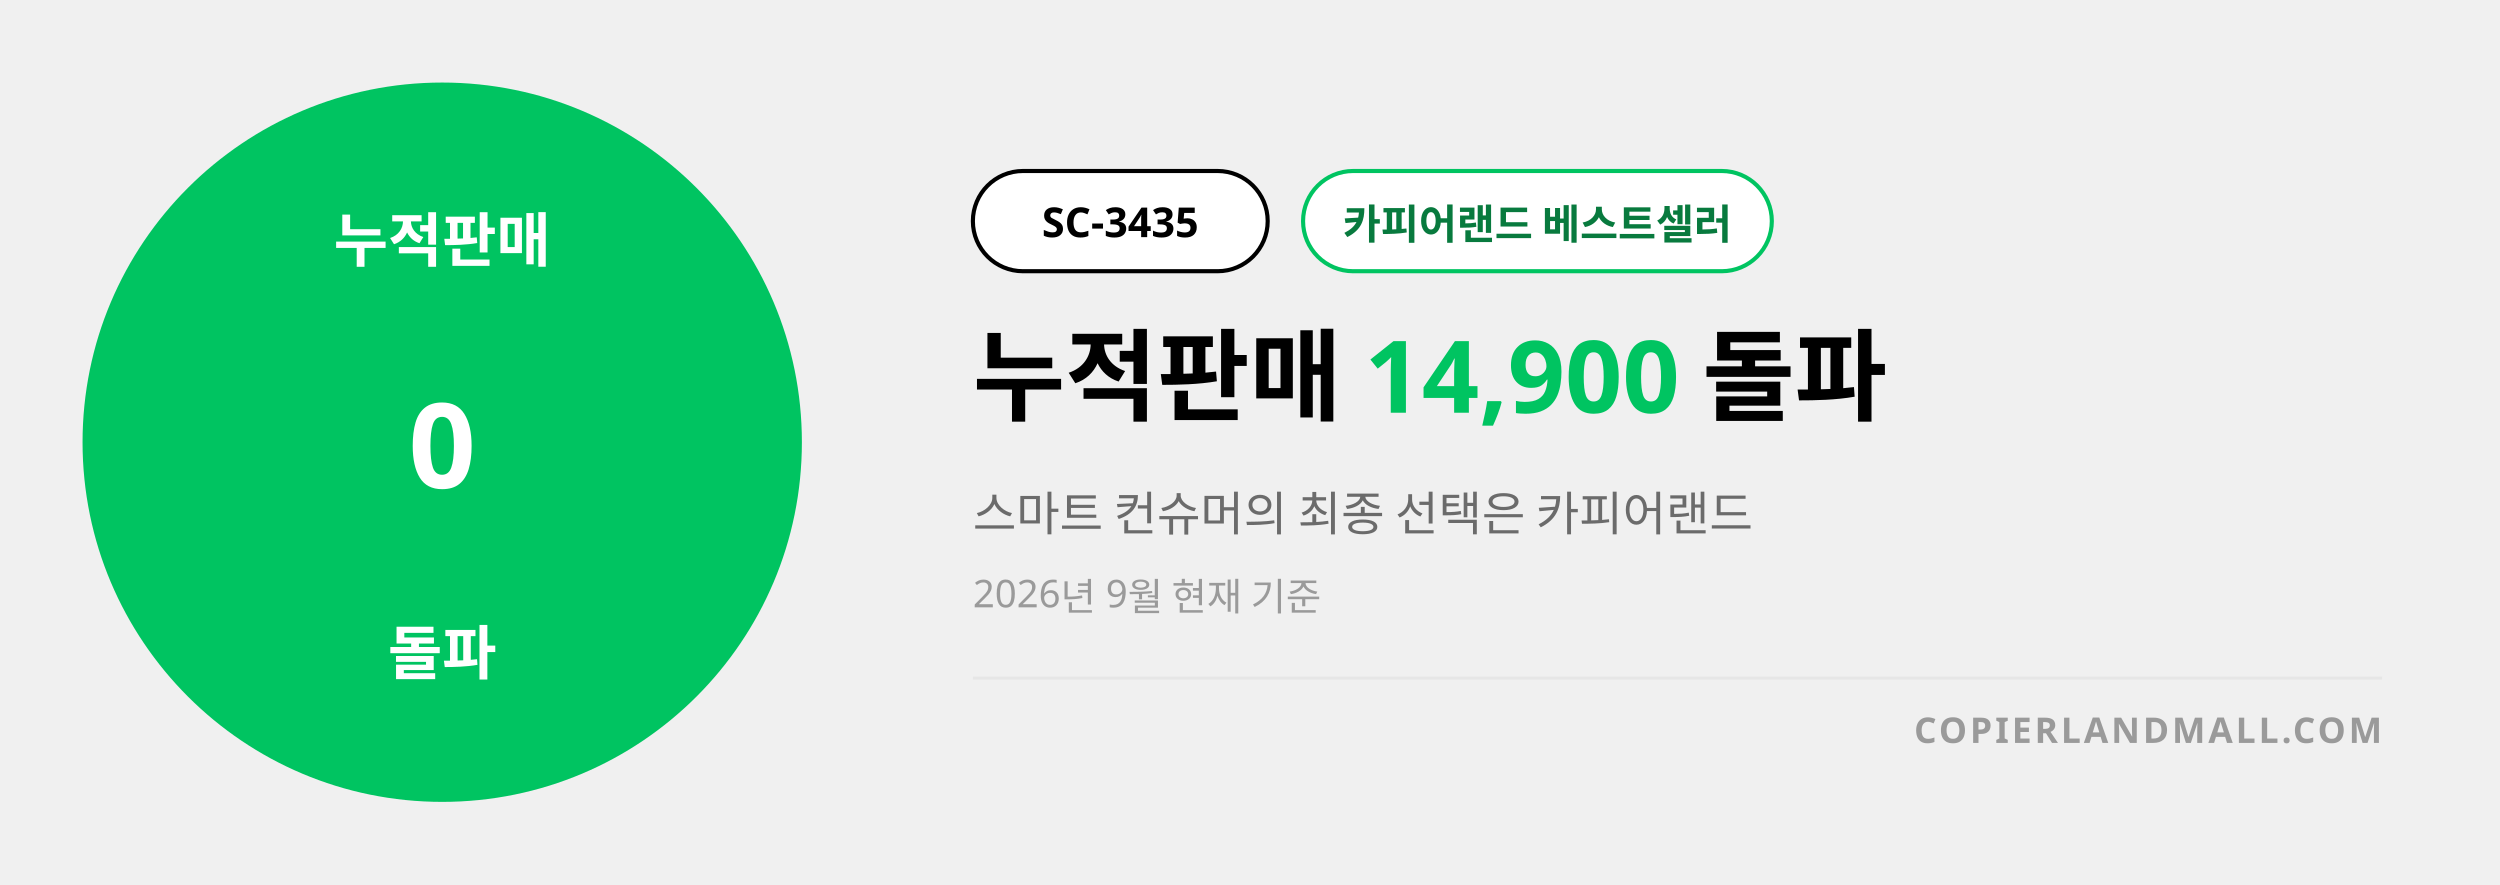
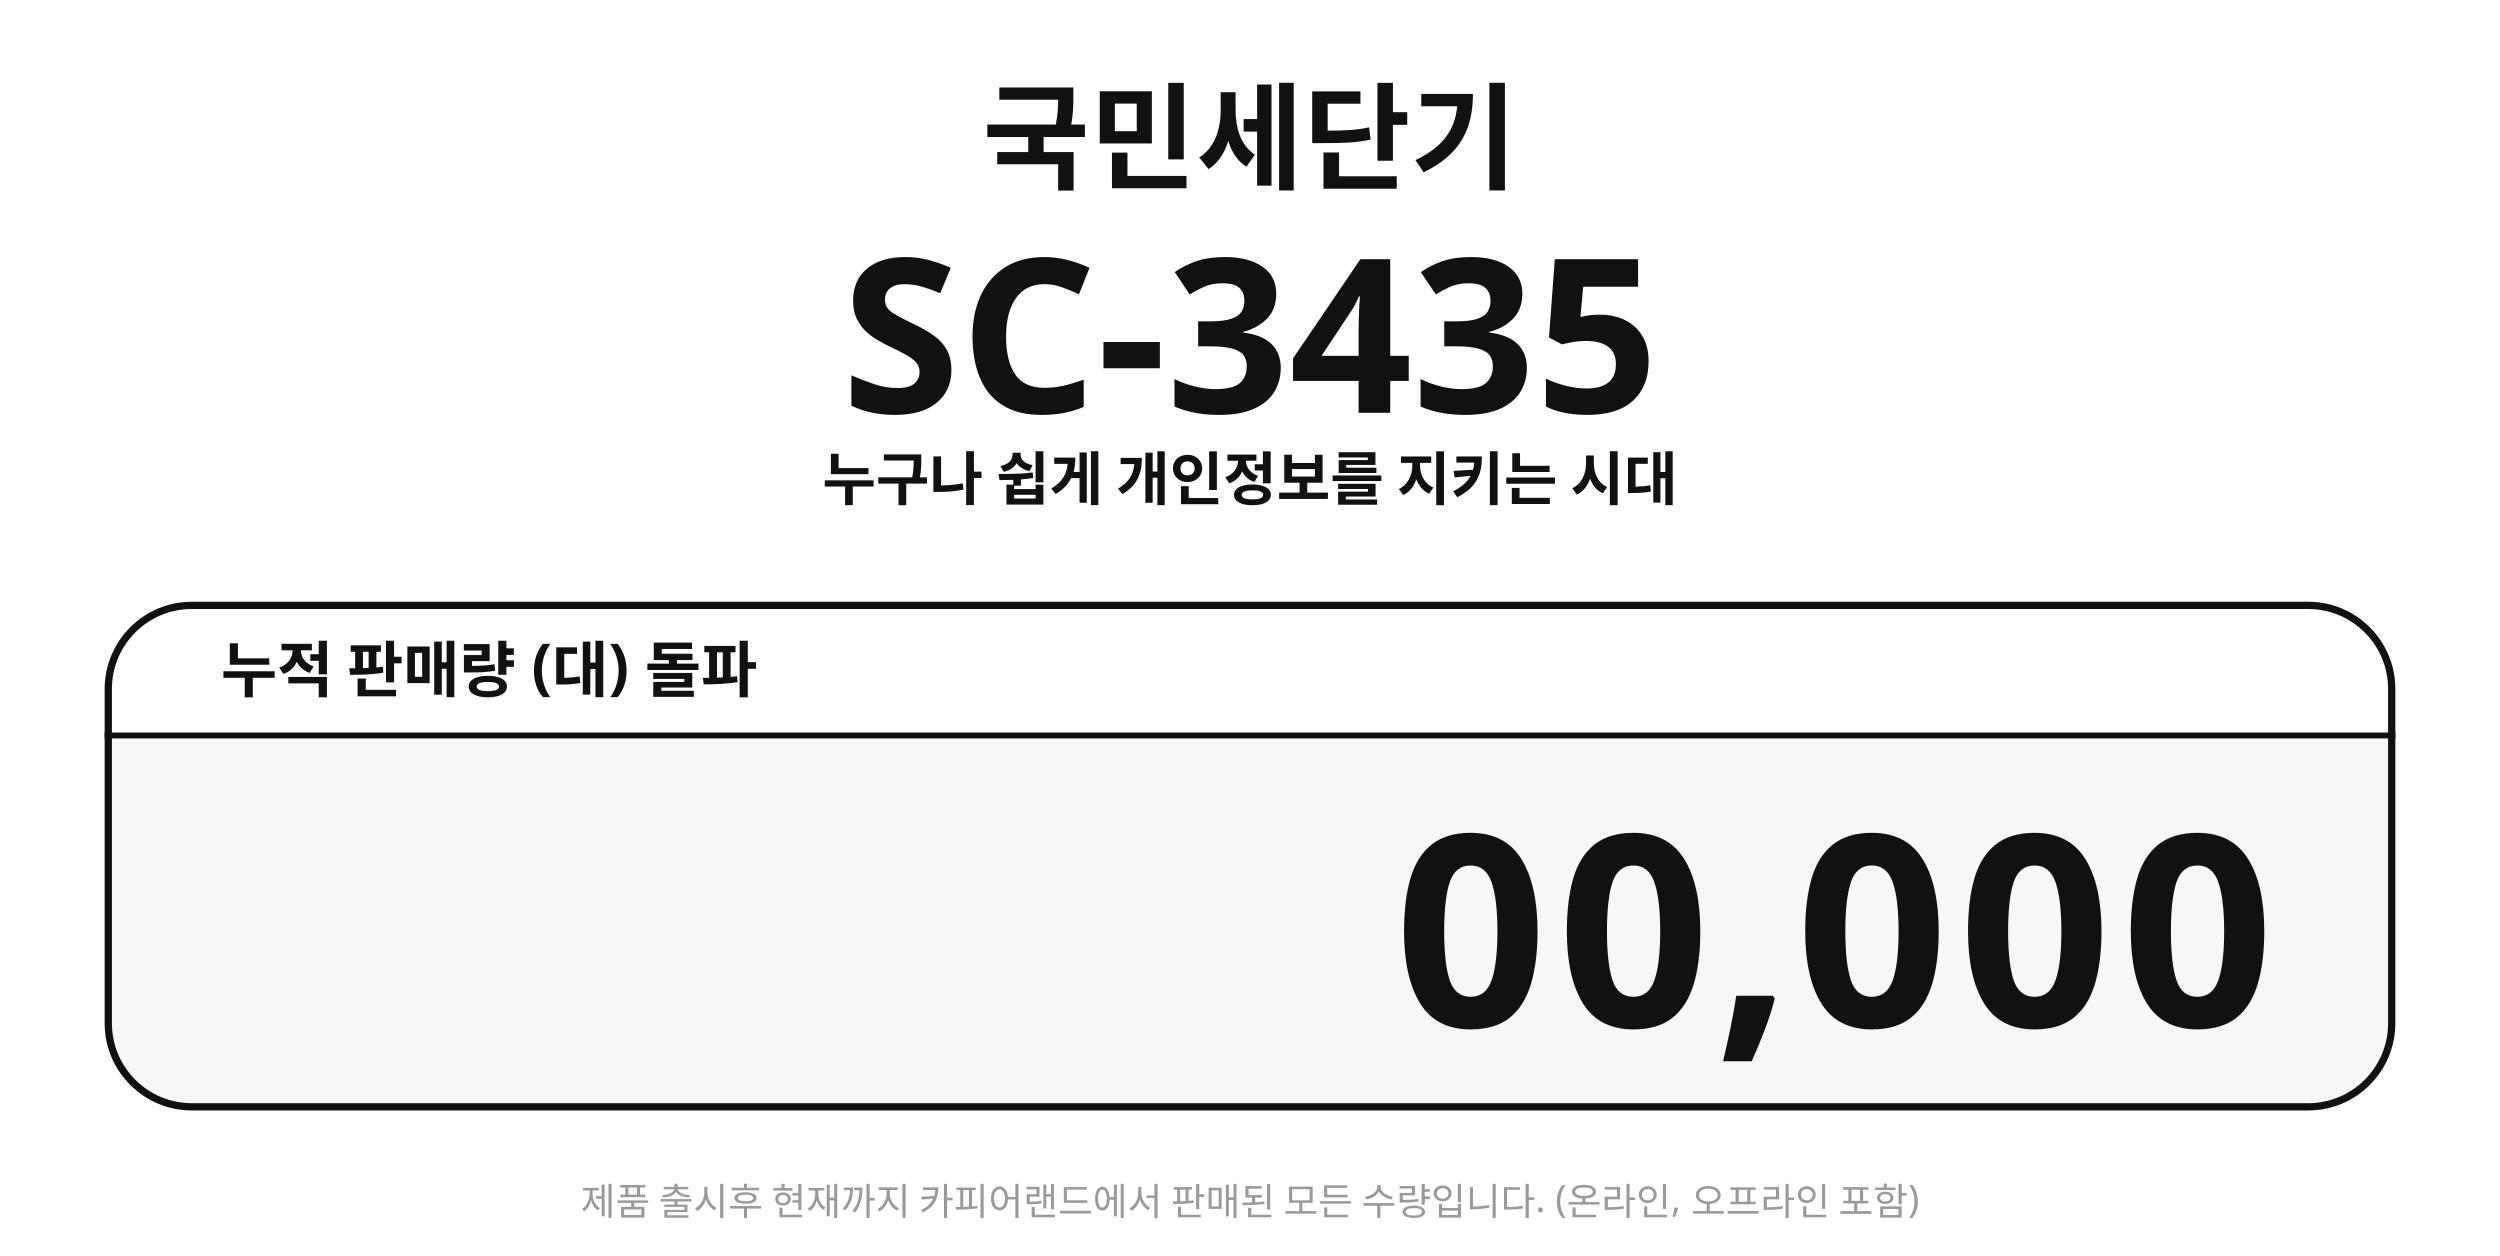
- <svg xmlns="http://www.w3.org/2000/svg" width="848" height="300" viewBox="0 0 848 300" role="img">
+ <svg xmlns="http://www.w3.org/2000/svg" width="860" height="432" viewBox="0 0 860 432" role="img">
  <defs>
-     <clipPath id="reelClip">
-       <rect x="0" y="120.0" width="848" height="60.0" />
+     <clipPath id="odo-cell">
+       <rect x="-32.0" y="-55.0" width="64" height="110" />
    </clipPath>
-     <style>
-       .pc-reel { animation: pc-loop 6.0s infinite; }
-       @keyframes pc-loop {
-         0% { transform: translateY(0); opacity: 1; animation-timing-function: steps(58, end); }
-         33.333% { transform: translateY(-3364.0px); opacity: 1; }
-         83.333% { transform: translateY(-3364.0px); opacity: 1; }
-         85.833% { transform: translateY(-3364.0px); opacity: 0; }
-         85.883% { transform: translateY(0); opacity: 0; }
-         88.333% { transform: translateY(0); opacity: 1; }
-         100% { transform: translateY(0); opacity: 1; }
-       }
-     </style>
+     <clipPath id="box-clip">
+       <rect x="36" y="207" width="788" height="175" rx="30" ry="30" />
+     </clipPath>
+     <g id="odo">
+       <text x="0" y="0" text-anchor="middle" dominant-baseline="central" font-family="'Pretendard','Malgun Gothic','Apple SD Gothic Neo',sans-serif" font-weight="900" font-size="92" fill="#111111">0</text>
+       <text x="0" y="110" text-anchor="middle" dominant-baseline="central" font-family="'Pretendard','Malgun Gothic','Apple SD Gothic Neo',sans-serif" font-weight="900" font-size="92" fill="#111111">1</text>
+       <text x="0" y="220" text-anchor="middle" dominant-baseline="central" font-family="'Pretendard','Malgun Gothic','Apple SD Gothic Neo',sans-serif" font-weight="900" font-size="92" fill="#111111">2</text>
+       <text x="0" y="330" text-anchor="middle" dominant-baseline="central" font-family="'Pretendard','Malgun Gothic','Apple SD Gothic Neo',sans-serif" font-weight="900" font-size="92" fill="#111111">3</text>
+       <text x="0" y="440" text-anchor="middle" dominant-baseline="central" font-family="'Pretendard','Malgun Gothic','Apple SD Gothic Neo',sans-serif" font-weight="900" font-size="92" fill="#111111">4</text>
+       <text x="0" y="550" text-anchor="middle" dominant-baseline="central" font-family="'Pretendard','Malgun Gothic','Apple SD Gothic Neo',sans-serif" font-weight="900" font-size="92" fill="#111111">5</text>
+       <text x="0" y="660" text-anchor="middle" dominant-baseline="central" font-family="'Pretendard','Malgun Gothic','Apple SD Gothic Neo',sans-serif" font-weight="900" font-size="92" fill="#111111">6</text>
+       <text x="0" y="770" text-anchor="middle" dominant-baseline="central" font-family="'Pretendard','Malgun Gothic','Apple SD Gothic Neo',sans-serif" font-weight="900" font-size="92" fill="#111111">7</text>
+       <text x="0" y="880" text-anchor="middle" dominant-baseline="central" font-family="'Pretendard','Malgun Gothic','Apple SD Gothic Neo',sans-serif" font-weight="900" font-size="92" fill="#111111">8</text>
+       <text x="0" y="990" text-anchor="middle" dominant-baseline="central" font-family="'Pretendard','Malgun Gothic','Apple SD Gothic Neo',sans-serif" font-weight="900" font-size="92" fill="#111111">9</text>
+       <text x="0" y="1100" text-anchor="middle" dominant-baseline="central" font-family="'Pretendard','Malgun Gothic','Apple SD Gothic Neo',sans-serif" font-weight="900" font-size="92" fill="#111111">0</text>
+       <text x="0" y="1210" text-anchor="middle" dominant-baseline="central" font-family="'Pretendard','Malgun Gothic','Apple SD Gothic Neo',sans-serif" font-weight="900" font-size="92" fill="#111111">1</text>
+       <text x="0" y="1320" text-anchor="middle" dominant-baseline="central" font-family="'Pretendard','Malgun Gothic','Apple SD Gothic Neo',sans-serif" font-weight="900" font-size="92" fill="#111111">2</text>
+       <text x="0" y="1430" text-anchor="middle" dominant-baseline="central" font-family="'Pretendard','Malgun Gothic','Apple SD Gothic Neo',sans-serif" font-weight="900" font-size="92" fill="#111111">3</text>
+       <text x="0" y="1540" text-anchor="middle" dominant-baseline="central" font-family="'Pretendard','Malgun Gothic','Apple SD Gothic Neo',sans-serif" font-weight="900" font-size="92" fill="#111111">4</text>
+       <text x="0" y="1650" text-anchor="middle" dominant-baseline="central" font-family="'Pretendard','Malgun Gothic','Apple SD Gothic Neo',sans-serif" font-weight="900" font-size="92" fill="#111111">5</text>
+       <text x="0" y="1760" text-anchor="middle" dominant-baseline="central" font-family="'Pretendard','Malgun Gothic','Apple SD Gothic Neo',sans-serif" font-weight="900" font-size="92" fill="#111111">6</text>
+       <text x="0" y="1870" text-anchor="middle" dominant-baseline="central" font-family="'Pretendard','Malgun Gothic','Apple SD Gothic Neo',sans-serif" font-weight="900" font-size="92" fill="#111111">7</text>
+       <text x="0" y="1980" text-anchor="middle" dominant-baseline="central" font-family="'Pretendard','Malgun Gothic','Apple SD Gothic Neo',sans-serif" font-weight="900" font-size="92" fill="#111111">8</text>
+       <text x="0" y="2090" text-anchor="middle" dominant-baseline="central" font-family="'Pretendard','Malgun Gothic','Apple SD Gothic Neo',sans-serif" font-weight="900" font-size="92" fill="#111111">9</text>
+       <text x="0" y="2200" text-anchor="middle" dominant-baseline="central" font-family="'Pretendard','Malgun Gothic','Apple SD Gothic Neo',sans-serif" font-weight="900" font-size="92" fill="#111111">0</text>
+       <text x="0" y="2310" text-anchor="middle" dominant-baseline="central" font-family="'Pretendard','Malgun Gothic','Apple SD Gothic Neo',sans-serif" font-weight="900" font-size="92" fill="#111111">1</text>
+       <text x="0" y="2420" text-anchor="middle" dominant-baseline="central" font-family="'Pretendard','Malgun Gothic','Apple SD Gothic Neo',sans-serif" font-weight="900" font-size="92" fill="#111111">2</text>
+       <text x="0" y="2530" text-anchor="middle" dominant-baseline="central" font-family="'Pretendard','Malgun Gothic','Apple SD Gothic Neo',sans-serif" font-weight="900" font-size="92" fill="#111111">3</text>
+       <text x="0" y="2640" text-anchor="middle" dominant-baseline="central" font-family="'Pretendard','Malgun Gothic','Apple SD Gothic Neo',sans-serif" font-weight="900" font-size="92" fill="#111111">4</text>
+       <text x="0" y="2750" text-anchor="middle" dominant-baseline="central" font-family="'Pretendard','Malgun Gothic','Apple SD Gothic Neo',sans-serif" font-weight="900" font-size="92" fill="#111111">5</text>
+       <text x="0" y="2860" text-anchor="middle" dominant-baseline="central" font-family="'Pretendard','Malgun Gothic','Apple SD Gothic Neo',sans-serif" font-weight="900" font-size="92" fill="#111111">6</text>
+       <text x="0" y="2970" text-anchor="middle" dominant-baseline="central" font-family="'Pretendard','Malgun Gothic','Apple SD Gothic Neo',sans-serif" font-weight="900" font-size="92" fill="#111111">7</text>
+       <text x="0" y="3080" text-anchor="middle" dominant-baseline="central" font-family="'Pretendard','Malgun Gothic','Apple SD Gothic Neo',sans-serif" font-weight="900" font-size="92" fill="#111111">8</text>
+       <text x="0" y="3190" text-anchor="middle" dominant-baseline="central" font-family="'Pretendard','Malgun Gothic','Apple SD Gothic Neo',sans-serif" font-weight="900" font-size="92" fill="#111111">9</text>
+       <text x="0" y="3300" text-anchor="middle" dominant-baseline="central" font-family="'Pretendard','Malgun Gothic','Apple SD Gothic Neo',sans-serif" font-weight="900" font-size="92" fill="#111111">0</text>
+       <text x="0" y="3410" text-anchor="middle" dominant-baseline="central" font-family="'Pretendard','Malgun Gothic','Apple SD Gothic Neo',sans-serif" font-weight="900" font-size="92" fill="#111111">1</text>
+       <text x="0" y="3520" text-anchor="middle" dominant-baseline="central" font-family="'Pretendard','Malgun Gothic','Apple SD Gothic Neo',sans-serif" font-weight="900" font-size="92" fill="#111111">2</text>
+       <text x="0" y="3630" text-anchor="middle" dominant-baseline="central" font-family="'Pretendard','Malgun Gothic','Apple SD Gothic Neo',sans-serif" font-weight="900" font-size="92" fill="#111111">3</text>
+       <text x="0" y="3740" text-anchor="middle" dominant-baseline="central" font-family="'Pretendard','Malgun Gothic','Apple SD Gothic Neo',sans-serif" font-weight="900" font-size="92" fill="#111111">4</text>
+       <text x="0" y="3850" text-anchor="middle" dominant-baseline="central" font-family="'Pretendard','Malgun Gothic','Apple SD Gothic Neo',sans-serif" font-weight="900" font-size="92" fill="#111111">5</text>
+       <text x="0" y="3960" text-anchor="middle" dominant-baseline="central" font-family="'Pretendard','Malgun Gothic','Apple SD Gothic Neo',sans-serif" font-weight="900" font-size="92" fill="#111111">6</text>
+       <text x="0" y="4070" text-anchor="middle" dominant-baseline="central" font-family="'Pretendard','Malgun Gothic','Apple SD Gothic Neo',sans-serif" font-weight="900" font-size="92" fill="#111111">7</text>
+       <text x="0" y="4180" text-anchor="middle" dominant-baseline="central" font-family="'Pretendard','Malgun Gothic','Apple SD Gothic Neo',sans-serif" font-weight="900" font-size="92" fill="#111111">8</text>
+       <text x="0" y="4290" text-anchor="middle" dominant-baseline="central" font-family="'Pretendard','Malgun Gothic','Apple SD Gothic Neo',sans-serif" font-weight="900" font-size="92" fill="#111111">9</text>
+       <text x="0" y="4400" text-anchor="middle" dominant-baseline="central" font-family="'Pretendard','Malgun Gothic','Apple SD Gothic Neo',sans-serif" font-weight="900" font-size="92" fill="#111111">0</text>
+       <text x="0" y="4510" text-anchor="middle" dominant-baseline="central" font-family="'Pretendard','Malgun Gothic','Apple SD Gothic Neo',sans-serif" font-weight="900" font-size="92" fill="#111111">1</text>
+       <text x="0" y="4620" text-anchor="middle" dominant-baseline="central" font-family="'Pretendard','Malgun Gothic','Apple SD Gothic Neo',sans-serif" font-weight="900" font-size="92" fill="#111111">2</text>
+       <text x="0" y="4730" text-anchor="middle" dominant-baseline="central" font-family="'Pretendard','Malgun Gothic','Apple SD Gothic Neo',sans-serif" font-weight="900" font-size="92" fill="#111111">3</text>
+       <text x="0" y="4840" text-anchor="middle" dominant-baseline="central" font-family="'Pretendard','Malgun Gothic','Apple SD Gothic Neo',sans-serif" font-weight="900" font-size="92" fill="#111111">4</text>
+       <text x="0" y="4950" text-anchor="middle" dominant-baseline="central" font-family="'Pretendard','Malgun Gothic','Apple SD Gothic Neo',sans-serif" font-weight="900" font-size="92" fill="#111111">5</text>
+       <text x="0" y="5060" text-anchor="middle" dominant-baseline="central" font-family="'Pretendard','Malgun Gothic','Apple SD Gothic Neo',sans-serif" font-weight="900" font-size="92" fill="#111111">6</text>
+       <text x="0" y="5170" text-anchor="middle" dominant-baseline="central" font-family="'Pretendard','Malgun Gothic','Apple SD Gothic Neo',sans-serif" font-weight="900" font-size="92" fill="#111111">7</text>
+       <text x="0" y="5280" text-anchor="middle" dominant-baseline="central" font-family="'Pretendard','Malgun Gothic','Apple SD Gothic Neo',sans-serif" font-weight="900" font-size="92" fill="#111111">8</text>
+       <text x="0" y="5390" text-anchor="middle" dominant-baseline="central" font-family="'Pretendard','Malgun Gothic','Apple SD Gothic Neo',sans-serif" font-weight="900" font-size="92" fill="#111111">9</text>
+       <text x="0" y="5500" text-anchor="middle" dominant-baseline="central" font-family="'Pretendard','Malgun Gothic','Apple SD Gothic Neo',sans-serif" font-weight="900" font-size="92" fill="#111111">0</text>
+       <text x="0" y="5610" text-anchor="middle" dominant-baseline="central" font-family="'Pretendard','Malgun Gothic','Apple SD Gothic Neo',sans-serif" font-weight="900" font-size="92" fill="#111111">1</text>
+       <text x="0" y="5720" text-anchor="middle" dominant-baseline="central" font-family="'Pretendard','Malgun Gothic','Apple SD Gothic Neo',sans-serif" font-weight="900" font-size="92" fill="#111111">2</text>
+       <text x="0" y="5830" text-anchor="middle" dominant-baseline="central" font-family="'Pretendard','Malgun Gothic','Apple SD Gothic Neo',sans-serif" font-weight="900" font-size="92" fill="#111111">3</text>
+       <text x="0" y="5940" text-anchor="middle" dominant-baseline="central" font-family="'Pretendard','Malgun Gothic','Apple SD Gothic Neo',sans-serif" font-weight="900" font-size="92" fill="#111111">4</text>
+       <text x="0" y="6050" text-anchor="middle" dominant-baseline="central" font-family="'Pretendard','Malgun Gothic','Apple SD Gothic Neo',sans-serif" font-weight="900" font-size="92" fill="#111111">5</text>
+       <text x="0" y="6160" text-anchor="middle" dominant-baseline="central" font-family="'Pretendard','Malgun Gothic','Apple SD Gothic Neo',sans-serif" font-weight="900" font-size="92" fill="#111111">6</text>
+       <text x="0" y="6270" text-anchor="middle" dominant-baseline="central" font-family="'Pretendard','Malgun Gothic','Apple SD Gothic Neo',sans-serif" font-weight="900" font-size="92" fill="#111111">7</text>
+       <text x="0" y="6380" text-anchor="middle" dominant-baseline="central" font-family="'Pretendard','Malgun Gothic','Apple SD Gothic Neo',sans-serif" font-weight="900" font-size="92" fill="#111111">8</text>
+       <text x="0" y="6490" text-anchor="middle" dominant-baseline="central" font-family="'Pretendard','Malgun Gothic','Apple SD Gothic Neo',sans-serif" font-weight="900" font-size="92" fill="#111111">9</text>
+       <text x="0" y="6600" text-anchor="middle" dominant-baseline="central" font-family="'Pretendard','Malgun Gothic','Apple SD Gothic Neo',sans-serif" font-weight="900" font-size="92" fill="#111111">0</text>
+       <text x="0" y="6710" text-anchor="middle" dominant-baseline="central" font-family="'Pretendard','Malgun Gothic','Apple SD Gothic Neo',sans-serif" font-weight="900" font-size="92" fill="#111111">1</text>
+       <text x="0" y="6820" text-anchor="middle" dominant-baseline="central" font-family="'Pretendard','Malgun Gothic','Apple SD Gothic Neo',sans-serif" font-weight="900" font-size="92" fill="#111111">2</text>
+       <text x="0" y="6930" text-anchor="middle" dominant-baseline="central" font-family="'Pretendard','Malgun Gothic','Apple SD Gothic Neo',sans-serif" font-weight="900" font-size="92" fill="#111111">3</text>
+       <text x="0" y="7040" text-anchor="middle" dominant-baseline="central" font-family="'Pretendard','Malgun Gothic','Apple SD Gothic Neo',sans-serif" font-weight="900" font-size="92" fill="#111111">4</text>
+       <text x="0" y="7150" text-anchor="middle" dominant-baseline="central" font-family="'Pretendard','Malgun Gothic','Apple SD Gothic Neo',sans-serif" font-weight="900" font-size="92" fill="#111111">5</text>
+       <text x="0" y="7260" text-anchor="middle" dominant-baseline="central" font-family="'Pretendard','Malgun Gothic','Apple SD Gothic Neo',sans-serif" font-weight="900" font-size="92" fill="#111111">6</text>
+       <text x="0" y="7370" text-anchor="middle" dominant-baseline="central" font-family="'Pretendard','Malgun Gothic','Apple SD Gothic Neo',sans-serif" font-weight="900" font-size="92" fill="#111111">7</text>
+       <text x="0" y="7480" text-anchor="middle" dominant-baseline="central" font-family="'Pretendard','Malgun Gothic','Apple SD Gothic Neo',sans-serif" font-weight="900" font-size="92" fill="#111111">8</text>
+       <text x="0" y="7590" text-anchor="middle" dominant-baseline="central" font-family="'Pretendard','Malgun Gothic','Apple SD Gothic Neo',sans-serif" font-weight="900" font-size="92" fill="#111111">9</text>
+     </g>
  </defs>
-   <circle cx="150" cy="150" r="122" fill="#00C461" />
-   <text x="150" y="80" text-anchor="middle" dominant-baseline="central" font-family="'Pretendard','Malgun Gothic','Apple SD Gothic Neo',sans-serif" font-weight="700" font-size="20" fill="#FFFFFF">누적판매</text>
-   <g clip-path="url(#reelClip)">
-     <g class="pc-reel">
-       <text class="pc-frame" x="150" y="150.0" text-anchor="middle" dominant-baseline="central" font-family="'Pretendard','Malgun Gothic','Apple SD Gothic Neo',sans-serif" font-weight="800" font-size="40" fill="#FFFFFF">0</text>
-       <text class="pc-frame" x="150" y="208.0" text-anchor="middle" dominant-baseline="central" font-family="'Pretendard','Malgun Gothic','Apple SD Gothic Neo',sans-serif" font-weight="800" font-size="40" fill="#FFFFFF">745</text>
-       <text class="pc-frame" x="150" y="266.0" text-anchor="middle" dominant-baseline="central" font-family="'Pretendard','Malgun Gothic','Apple SD Gothic Neo',sans-serif" font-weight="800" font-size="40" fill="#FFFFFF">1,464</text>
-       <text class="pc-frame" x="150" y="324.0" text-anchor="middle" dominant-baseline="central" font-family="'Pretendard','Malgun Gothic','Apple SD Gothic Neo',sans-serif" font-weight="800" font-size="40" fill="#FFFFFF">2,159</text>
-       <text class="pc-frame" x="150" y="382.0" text-anchor="middle" dominant-baseline="central" font-family="'Pretendard','Malgun Gothic','Apple SD Gothic Neo',sans-serif" font-weight="800" font-size="40" fill="#FFFFFF">2,830</text>
-       <text class="pc-frame" x="150" y="440.0" text-anchor="middle" dominant-baseline="central" font-family="'Pretendard','Malgun Gothic','Apple SD Gothic Neo',sans-serif" font-weight="800" font-size="40" fill="#FFFFFF">3,476</text>
-       <text class="pc-frame" x="150" y="498.0" text-anchor="middle" dominant-baseline="central" font-family="'Pretendard','Malgun Gothic','Apple SD Gothic Neo',sans-serif" font-weight="800" font-size="40" fill="#FFFFFF">4,099</text>
-       <text class="pc-frame" x="150" y="556.0" text-anchor="middle" dominant-baseline="central" font-family="'Pretendard','Malgun Gothic','Apple SD Gothic Neo',sans-serif" font-weight="800" font-size="40" fill="#FFFFFF">4,699</text>
-       <text class="pc-frame" x="150" y="614.0" text-anchor="middle" dominant-baseline="central" font-family="'Pretendard','Malgun Gothic','Apple SD Gothic Neo',sans-serif" font-weight="800" font-size="40" fill="#FFFFFF">5,276</text>
-       <text class="pc-frame" x="150" y="672.0" text-anchor="middle" dominant-baseline="central" font-family="'Pretendard','Malgun Gothic','Apple SD Gothic Neo',sans-serif" font-weight="800" font-size="40" fill="#FFFFFF">5,831</text>
-       <text class="pc-frame" x="150" y="730.0" text-anchor="middle" dominant-baseline="central" font-family="'Pretendard','Malgun Gothic','Apple SD Gothic Neo',sans-serif" font-weight="800" font-size="40" fill="#FFFFFF">6,365</text>
-       <text class="pc-frame" x="150" y="788.0" text-anchor="middle" dominant-baseline="central" font-family="'Pretendard','Malgun Gothic','Apple SD Gothic Neo',sans-serif" font-weight="800" font-size="40" fill="#FFFFFF">6,877</text>
-       <text class="pc-frame" x="150" y="846.0" text-anchor="middle" dominant-baseline="central" font-family="'Pretendard','Malgun Gothic','Apple SD Gothic Neo',sans-serif" font-weight="800" font-size="40" fill="#FFFFFF">7,368</text>
-       <text class="pc-frame" x="150" y="904.0" text-anchor="middle" dominant-baseline="central" font-family="'Pretendard','Malgun Gothic','Apple SD Gothic Neo',sans-serif" font-weight="800" font-size="40" fill="#FFFFFF">7,838</text>
-       <text class="pc-frame" x="150" y="962.0" text-anchor="middle" dominant-baseline="central" font-family="'Pretendard','Malgun Gothic','Apple SD Gothic Neo',sans-serif" font-weight="800" font-size="40" fill="#FFFFFF">8,289</text>
-       <text class="pc-frame" x="150" y="1020.0" text-anchor="middle" dominant-baseline="central" font-family="'Pretendard','Malgun Gothic','Apple SD Gothic Neo',sans-serif" font-weight="800" font-size="40" fill="#FFFFFF">8,720</text>
-       <text class="pc-frame" x="150" y="1078.0" text-anchor="middle" dominant-baseline="central" font-family="'Pretendard','Malgun Gothic','Apple SD Gothic Neo',sans-serif" font-weight="800" font-size="40" fill="#FFFFFF">9,132</text>
-       <text class="pc-frame" x="150" y="1136.0" text-anchor="middle" dominant-baseline="central" font-family="'Pretendard','Malgun Gothic','Apple SD Gothic Neo',sans-serif" font-weight="800" font-size="40" fill="#FFFFFF">9,525</text>
-       <text class="pc-frame" x="150" y="1194.0" text-anchor="middle" dominant-baseline="central" font-family="'Pretendard','Malgun Gothic','Apple SD Gothic Neo',sans-serif" font-weight="800" font-size="40" fill="#FFFFFF">9,900</text>
-       <text class="pc-frame" x="150" y="1252.0" text-anchor="middle" dominant-baseline="central" font-family="'Pretendard','Malgun Gothic','Apple SD Gothic Neo',sans-serif" font-weight="800" font-size="40" fill="#FFFFFF">10,257</text>
-       <text class="pc-frame" x="150" y="1310.0" text-anchor="middle" dominant-baseline="central" font-family="'Pretendard','Malgun Gothic','Apple SD Gothic Neo',sans-serif" font-weight="800" font-size="40" fill="#FFFFFF">10,596</text>
-       <text class="pc-frame" x="150" y="1368.0" text-anchor="middle" dominant-baseline="central" font-family="'Pretendard','Malgun Gothic','Apple SD Gothic Neo',sans-serif" font-weight="800" font-size="40" fill="#FFFFFF">10,919</text>
-       <text class="pc-frame" x="150" y="1426.0" text-anchor="middle" dominant-baseline="central" font-family="'Pretendard','Malgun Gothic','Apple SD Gothic Neo',sans-serif" font-weight="800" font-size="40" fill="#FFFFFF">11,225</text>
-       <text class="pc-frame" x="150" y="1484.0" text-anchor="middle" dominant-baseline="central" font-family="'Pretendard','Malgun Gothic','Apple SD Gothic Neo',sans-serif" font-weight="800" font-size="40" fill="#FFFFFF">11,515</text>
-       <text class="pc-frame" x="150" y="1542.0" text-anchor="middle" dominant-baseline="central" font-family="'Pretendard','Malgun Gothic','Apple SD Gothic Neo',sans-serif" font-weight="800" font-size="40" fill="#FFFFFF">11,789</text>
-       <text class="pc-frame" x="150" y="1600.0" text-anchor="middle" dominant-baseline="central" font-family="'Pretendard','Malgun Gothic','Apple SD Gothic Neo',sans-serif" font-weight="800" font-size="40" fill="#FFFFFF">12,049</text>
-       <text class="pc-frame" x="150" y="1658.0" text-anchor="middle" dominant-baseline="central" font-family="'Pretendard','Malgun Gothic','Apple SD Gothic Neo',sans-serif" font-weight="800" font-size="40" fill="#FFFFFF">12,293</text>
-       <text class="pc-frame" x="150" y="1716.0" text-anchor="middle" dominant-baseline="central" font-family="'Pretendard','Malgun Gothic','Apple SD Gothic Neo',sans-serif" font-weight="800" font-size="40" fill="#FFFFFF">12,523</text>
-       <text class="pc-frame" x="150" y="1774.0" text-anchor="middle" dominant-baseline="central" font-family="'Pretendard','Malgun Gothic','Apple SD Gothic Neo',sans-serif" font-weight="800" font-size="40" fill="#FFFFFF">12,739</text>
-       <text class="pc-frame" x="150" y="1832.0" text-anchor="middle" dominant-baseline="central" font-family="'Pretendard','Malgun Gothic','Apple SD Gothic Neo',sans-serif" font-weight="800" font-size="40" fill="#FFFFFF">12,941</text>
-       <text class="pc-frame" x="150" y="1890.0" text-anchor="middle" dominant-baseline="central" font-family="'Pretendard','Malgun Gothic','Apple SD Gothic Neo',sans-serif" font-weight="800" font-size="40" fill="#FFFFFF">13,131</text>
-       <text class="pc-frame" x="150" y="1948.0" text-anchor="middle" dominant-baseline="central" font-family="'Pretendard','Malgun Gothic','Apple SD Gothic Neo',sans-serif" font-weight="800" font-size="40" fill="#FFFFFF">13,307</text>
-       <text class="pc-frame" x="150" y="2006.0" text-anchor="middle" dominant-baseline="central" font-family="'Pretendard','Malgun Gothic','Apple SD Gothic Neo',sans-serif" font-weight="800" font-size="40" fill="#FFFFFF">13,472</text>
-       <text class="pc-frame" x="150" y="2064.0" text-anchor="middle" dominant-baseline="central" font-family="'Pretendard','Malgun Gothic','Apple SD Gothic Neo',sans-serif" font-weight="800" font-size="40" fill="#FFFFFF">13,625</text>
-       <text class="pc-frame" x="150" y="2122.0" text-anchor="middle" dominant-baseline="central" font-family="'Pretendard','Malgun Gothic','Apple SD Gothic Neo',sans-serif" font-weight="800" font-size="40" fill="#FFFFFF">13,766</text>
-       <text class="pc-frame" x="150" y="2180.0" text-anchor="middle" dominant-baseline="central" font-family="'Pretendard','Malgun Gothic','Apple SD Gothic Neo',sans-serif" font-weight="800" font-size="40" fill="#FFFFFF">13,897</text>
-       <text class="pc-frame" x="150" y="2238.0" text-anchor="middle" dominant-baseline="central" font-family="'Pretendard','Malgun Gothic','Apple SD Gothic Neo',sans-serif" font-weight="800" font-size="40" fill="#FFFFFF">14,017</text>
-       <text class="pc-frame" x="150" y="2296.0" text-anchor="middle" dominant-baseline="central" font-family="'Pretendard','Malgun Gothic','Apple SD Gothic Neo',sans-serif" font-weight="800" font-size="40" fill="#FFFFFF">14,128</text>
-       <text class="pc-frame" x="150" y="2354.0" text-anchor="middle" dominant-baseline="central" font-family="'Pretendard','Malgun Gothic','Apple SD Gothic Neo',sans-serif" font-weight="800" font-size="40" fill="#FFFFFF">14,228</text>
-       <text class="pc-frame" x="150" y="2412.0" text-anchor="middle" dominant-baseline="central" font-family="'Pretendard','Malgun Gothic','Apple SD Gothic Neo',sans-serif" font-weight="800" font-size="40" fill="#FFFFFF">14,320</text>
-       <text class="pc-frame" x="150" y="2470.0" text-anchor="middle" dominant-baseline="central" font-family="'Pretendard','Malgun Gothic','Apple SD Gothic Neo',sans-serif" font-weight="800" font-size="40" fill="#FFFFFF">14,402</text>
-       <text class="pc-frame" x="150" y="2528.0" text-anchor="middle" dominant-baseline="central" font-family="'Pretendard','Malgun Gothic','Apple SD Gothic Neo',sans-serif" font-weight="800" font-size="40" fill="#FFFFFF">14,477</text>
-       <text class="pc-frame" x="150" y="2586.0" text-anchor="middle" dominant-baseline="central" font-family="'Pretendard','Malgun Gothic','Apple SD Gothic Neo',sans-serif" font-weight="800" font-size="40" fill="#FFFFFF">14,544</text>
-       <text class="pc-frame" x="150" y="2644.0" text-anchor="middle" dominant-baseline="central" font-family="'Pretendard','Malgun Gothic','Apple SD Gothic Neo',sans-serif" font-weight="800" font-size="40" fill="#FFFFFF">14,603</text>
-       <text class="pc-frame" x="150" y="2702.0" text-anchor="middle" dominant-baseline="central" font-family="'Pretendard','Malgun Gothic','Apple SD Gothic Neo',sans-serif" font-weight="800" font-size="40" fill="#FFFFFF">14,655</text>
-       <text class="pc-frame" x="150" y="2760.0" text-anchor="middle" dominant-baseline="central" font-family="'Pretendard','Malgun Gothic','Apple SD Gothic Neo',sans-serif" font-weight="800" font-size="40" fill="#FFFFFF">14,701</text>
-       <text class="pc-frame" x="150" y="2818.0" text-anchor="middle" dominant-baseline="central" font-family="'Pretendard','Malgun Gothic','Apple SD Gothic Neo',sans-serif" font-weight="800" font-size="40" fill="#FFFFFF">14,741</text>
-       <text class="pc-frame" x="150" y="2876.0" text-anchor="middle" dominant-baseline="central" font-family="'Pretendard','Malgun Gothic','Apple SD Gothic Neo',sans-serif" font-weight="800" font-size="40" fill="#FFFFFF">14,775</text>
-       <text class="pc-frame" x="150" y="2934.0" text-anchor="middle" dominant-baseline="central" font-family="'Pretendard','Malgun Gothic','Apple SD Gothic Neo',sans-serif" font-weight="800" font-size="40" fill="#FFFFFF">14,803</text>
-       <text class="pc-frame" x="150" y="2992.0" text-anchor="middle" dominant-baseline="central" font-family="'Pretendard','Malgun Gothic','Apple SD Gothic Neo',sans-serif" font-weight="800" font-size="40" fill="#FFFFFF">14,827</text>
-       <text class="pc-frame" x="150" y="3050.0" text-anchor="middle" dominant-baseline="central" font-family="'Pretendard','Malgun Gothic','Apple SD Gothic Neo',sans-serif" font-weight="800" font-size="40" fill="#FFFFFF">14,847</text>
-       <text class="pc-frame" x="150" y="3108.0" text-anchor="middle" dominant-baseline="central" font-family="'Pretendard','Malgun Gothic','Apple SD Gothic Neo',sans-serif" font-weight="800" font-size="40" fill="#FFFFFF">14,863</text>
-       <text class="pc-frame" x="150" y="3166.0" text-anchor="middle" dominant-baseline="central" font-family="'Pretendard','Malgun Gothic','Apple SD Gothic Neo',sans-serif" font-weight="800" font-size="40" fill="#FFFFFF">14,875</text>
-       <text class="pc-frame" x="150" y="3224.0" text-anchor="middle" dominant-baseline="central" font-family="'Pretendard','Malgun Gothic','Apple SD Gothic Neo',sans-serif" font-weight="800" font-size="40" fill="#FFFFFF">14,884</text>
-       <text class="pc-frame" x="150" y="3282.0" text-anchor="middle" dominant-baseline="central" font-family="'Pretendard','Malgun Gothic','Apple SD Gothic Neo',sans-serif" font-weight="800" font-size="40" fill="#FFFFFF">14,891</text>
-       <text class="pc-frame" x="150" y="3340.0" text-anchor="middle" dominant-baseline="central" font-family="'Pretendard','Malgun Gothic','Apple SD Gothic Neo',sans-serif" font-weight="800" font-size="40" fill="#FFFFFF">14,895</text>
-       <text class="pc-frame" x="150" y="3398.0" text-anchor="middle" dominant-baseline="central" font-family="'Pretendard','Malgun Gothic','Apple SD Gothic Neo',sans-serif" font-weight="800" font-size="40" fill="#FFFFFF">14,898</text>
-       <text class="pc-frame" x="150" y="3456.0" text-anchor="middle" dominant-baseline="central" font-family="'Pretendard','Malgun Gothic','Apple SD Gothic Neo',sans-serif" font-weight="800" font-size="40" fill="#FFFFFF">14,899</text>
-       <text class="pc-frame" x="150" y="3514.0" text-anchor="middle" dominant-baseline="central" font-family="'Pretendard','Malgun Gothic','Apple SD Gothic Neo',sans-serif" font-weight="800" font-size="40" fill="#FFFFFF">14,900</text>
+   <rect x="0" y="0" width="860" height="432" fill="#ffffff" />
+   <text x="430.0" y="62" text-anchor="middle" font-family="'Pretendard','Malgun Gothic','Apple SD Gothic Neo',sans-serif" font-weight="800" font-size="40" fill="#111111">국민세단기</text>
+   <text x="430.0" y="142" text-anchor="middle" font-family="'Pretendard','Malgun Gothic','Apple SD Gothic Neo',sans-serif" font-weight="800" font-size="74" fill="#111111">SC-3435</text>
+   <text x="430.0" y="172" text-anchor="middle" font-family="'Pretendard','Malgun Gothic','Apple SD Gothic Neo',sans-serif" font-weight="700" font-size="20" fill="#111111">누구나 쉽게 개인정보를 지키는 시대</text>
+   <g clip-path="url(#box-clip)">
+     <rect x="36" y="207" width="788" height="175" fill="#F7F7F7" />
+     <rect x="36" y="207" width="788" height="46" fill="#ffffff" />
+     <line x1="36" y1="253" x2="824" y2="253" stroke="#111111" stroke-width="2" />
+   </g>
+   <rect x="37.25" y="208.25" width="785.5" height="172.5" rx="28.75" ry="28.75" fill="none" stroke="#111111" stroke-width="2.5" />
+   <text x="76" y="238" font-family="'Pretendard','Malgun Gothic','Apple SD Gothic Neo',sans-serif" font-weight="700" font-size="21" fill="#111111">누적 판매량 (대) 돌파</text>
+   <g transform="translate(506.00,317.50) scale(1)">
+     <g clip-path="url(#odo-cell)">
+       <use href="#odo">
+         <animateTransform attributeName="transform" type="translate" calcMode="spline" keyTimes="0;0.350;1" keySplines="0.12 0.9 0.2 1;0 0 1 1" values="0 0;0 -2310;0 -2310" dur="3.4s" repeatCount="indefinite" />
+       </use>
    </g>
  </g>
-   <text x="150" y="220" text-anchor="middle" dominant-baseline="central" font-family="'Pretendard','Malgun Gothic','Apple SD Gothic Neo',sans-serif" font-weight="700" font-size="20" fill="#FFFFFF">돌파</text>
-   <rect x="330" y="58" width="100" height="34" rx="17.0" fill="#FFFFFF" stroke="#000000" stroke-width="1.4" />
-   <text x="380.0" y="75.0" text-anchor="middle" dominant-baseline="central" font-family="'Pretendard','Malgun Gothic','Apple SD Gothic Neo',sans-serif" font-weight="700" font-size="14" fill="#000000">SC-3435</text>
-   <rect x="442" y="58" width="159" height="34" rx="17.0" fill="#FFFFFF" stroke="#00C461" stroke-width="1.4" />
-   <text x="521.5" y="75.0" text-anchor="middle" dominant-baseline="central" font-family="'Pretendard','Malgun Gothic','Apple SD Gothic Neo',sans-serif" font-weight="700" font-size="14" fill="#087A3E">카피어랜드 베스트셀러</text>
-   <text x="330" y="140" font-family="'Pretendard','Malgun Gothic','Apple SD Gothic Neo',sans-serif" font-weight="800" font-size="34" fill="#000000">누적판매 <tspan fill="#00C461">14,900</tspan> 돌파</text>
-   <text x="330" y="180" font-family="'Pretendard','Malgun Gothic','Apple SD Gothic Neo',sans-serif" font-weight="500" font-size="16" fill="#6B6B6B">스마트 컨슈머의 최종 선택은 카피어랜드</text>
-   <text x="330" y="206" font-family="'Pretendard','Malgun Gothic','Apple SD Gothic Neo',sans-serif" font-weight="400" font-size="13" fill="#9A9A9A">2026년 9월 현재 기준</text>
-   <line x1="330" y1="230" x2="808" y2="230" stroke="#E6E6E6" stroke-width="1" />
-   <text x="808" y="252" text-anchor="end" font-family="'Pretendard','Malgun Gothic','Apple SD Gothic Neo',sans-serif" font-weight="600" font-size="12" letter-spacing="1" fill="#9A9A9A">COPIERLANDMALL.COM</text>
+   <g transform="translate(562.00,317.50) scale(1)">
+     <g clip-path="url(#odo-cell)">
+       <use href="#odo">
+         <animateTransform attributeName="transform" type="translate" calcMode="spline" keyTimes="0;0.420;1" keySplines="0.12 0.9 0.2 1;0 0 1 1" values="0 0;0 -3740;0 -3740" dur="3.4s" repeatCount="indefinite" />
+       </use>
+     </g>
+   </g>
+   <text x="603.00" y="317.50" text-anchor="middle" dominant-baseline="central" font-family="'Pretendard','Malgun Gothic','Apple SD Gothic Neo',sans-serif" font-weight="900" font-size="92.00" fill="#111111">,</text>
+   <g transform="translate(644.00,317.50) scale(1)">
+     <g clip-path="url(#odo-cell)">
+       <use href="#odo">
+         <animateTransform attributeName="transform" type="translate" calcMode="spline" keyTimes="0;0.490;1" keySplines="0.12 0.9 0.2 1;0 0 1 1" values="0 0;0 -5390;0 -5390" dur="3.4s" repeatCount="indefinite" />
+       </use>
+     </g>
+   </g>
+   <g transform="translate(700.00,317.50) scale(1)">
+     <g clip-path="url(#odo-cell)">
+       <use href="#odo">
+         <animateTransform attributeName="transform" type="translate" calcMode="spline" keyTimes="0;0.560;1" keySplines="0.12 0.9 0.2 1;0 0 1 1" values="0 0;0 -5500;0 -5500" dur="3.4s" repeatCount="indefinite" />
+       </use>
+     </g>
+   </g>
+   <g transform="translate(756.00,317.50) scale(1)">
+     <g clip-path="url(#odo-cell)">
+       <use href="#odo">
+         <animateTransform attributeName="transform" type="translate" calcMode="spline" keyTimes="0;0.630;1" keySplines="0.12 0.9 0.2 1;0 0 1 1" values="0 0;0 -6600;0 -6600" dur="3.4s" repeatCount="indefinite" />
+       </use>
+     </g>
+   </g>
+   <text x="430.0" y="418" text-anchor="middle" font-family="'Pretendard','Malgun Gothic','Apple SD Gothic Neo',sans-serif" font-weight="400" font-size="13" fill="#9A9A9A">제품 출시후 현재까지 카피어랜드에서 판매된 모든 수량입니다. (온라인, 오프라인 포함)</text>
</svg>
